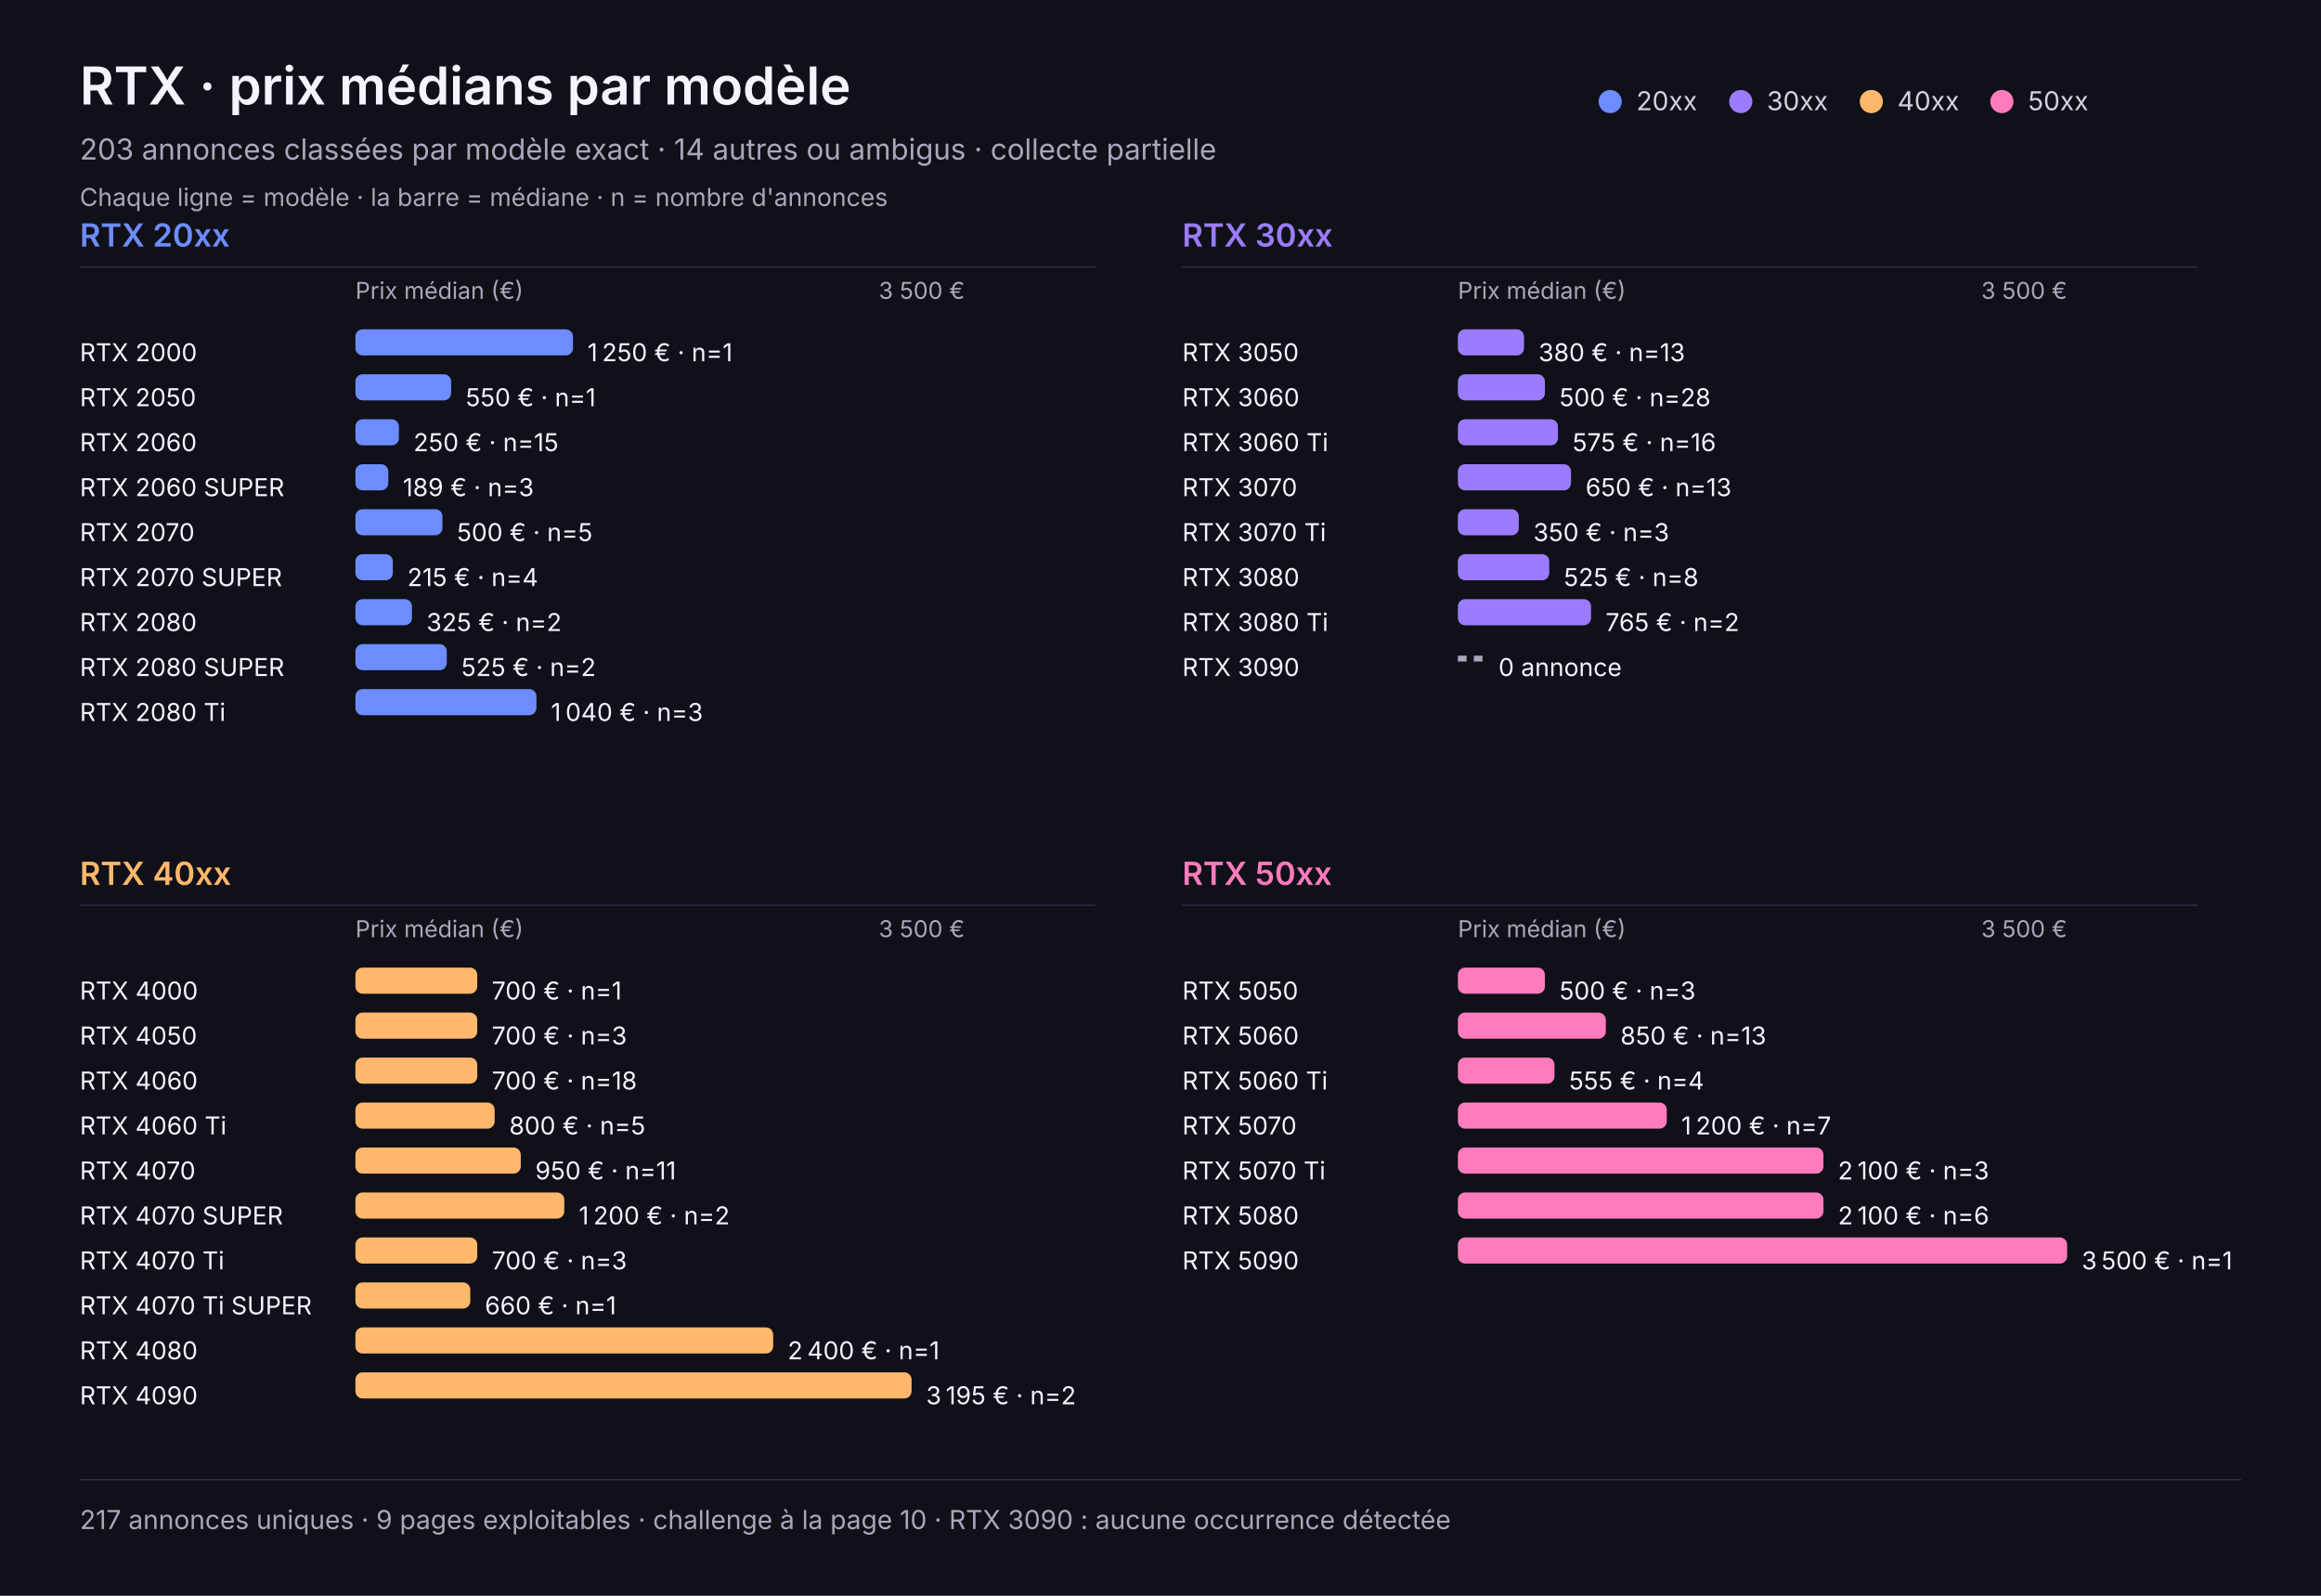
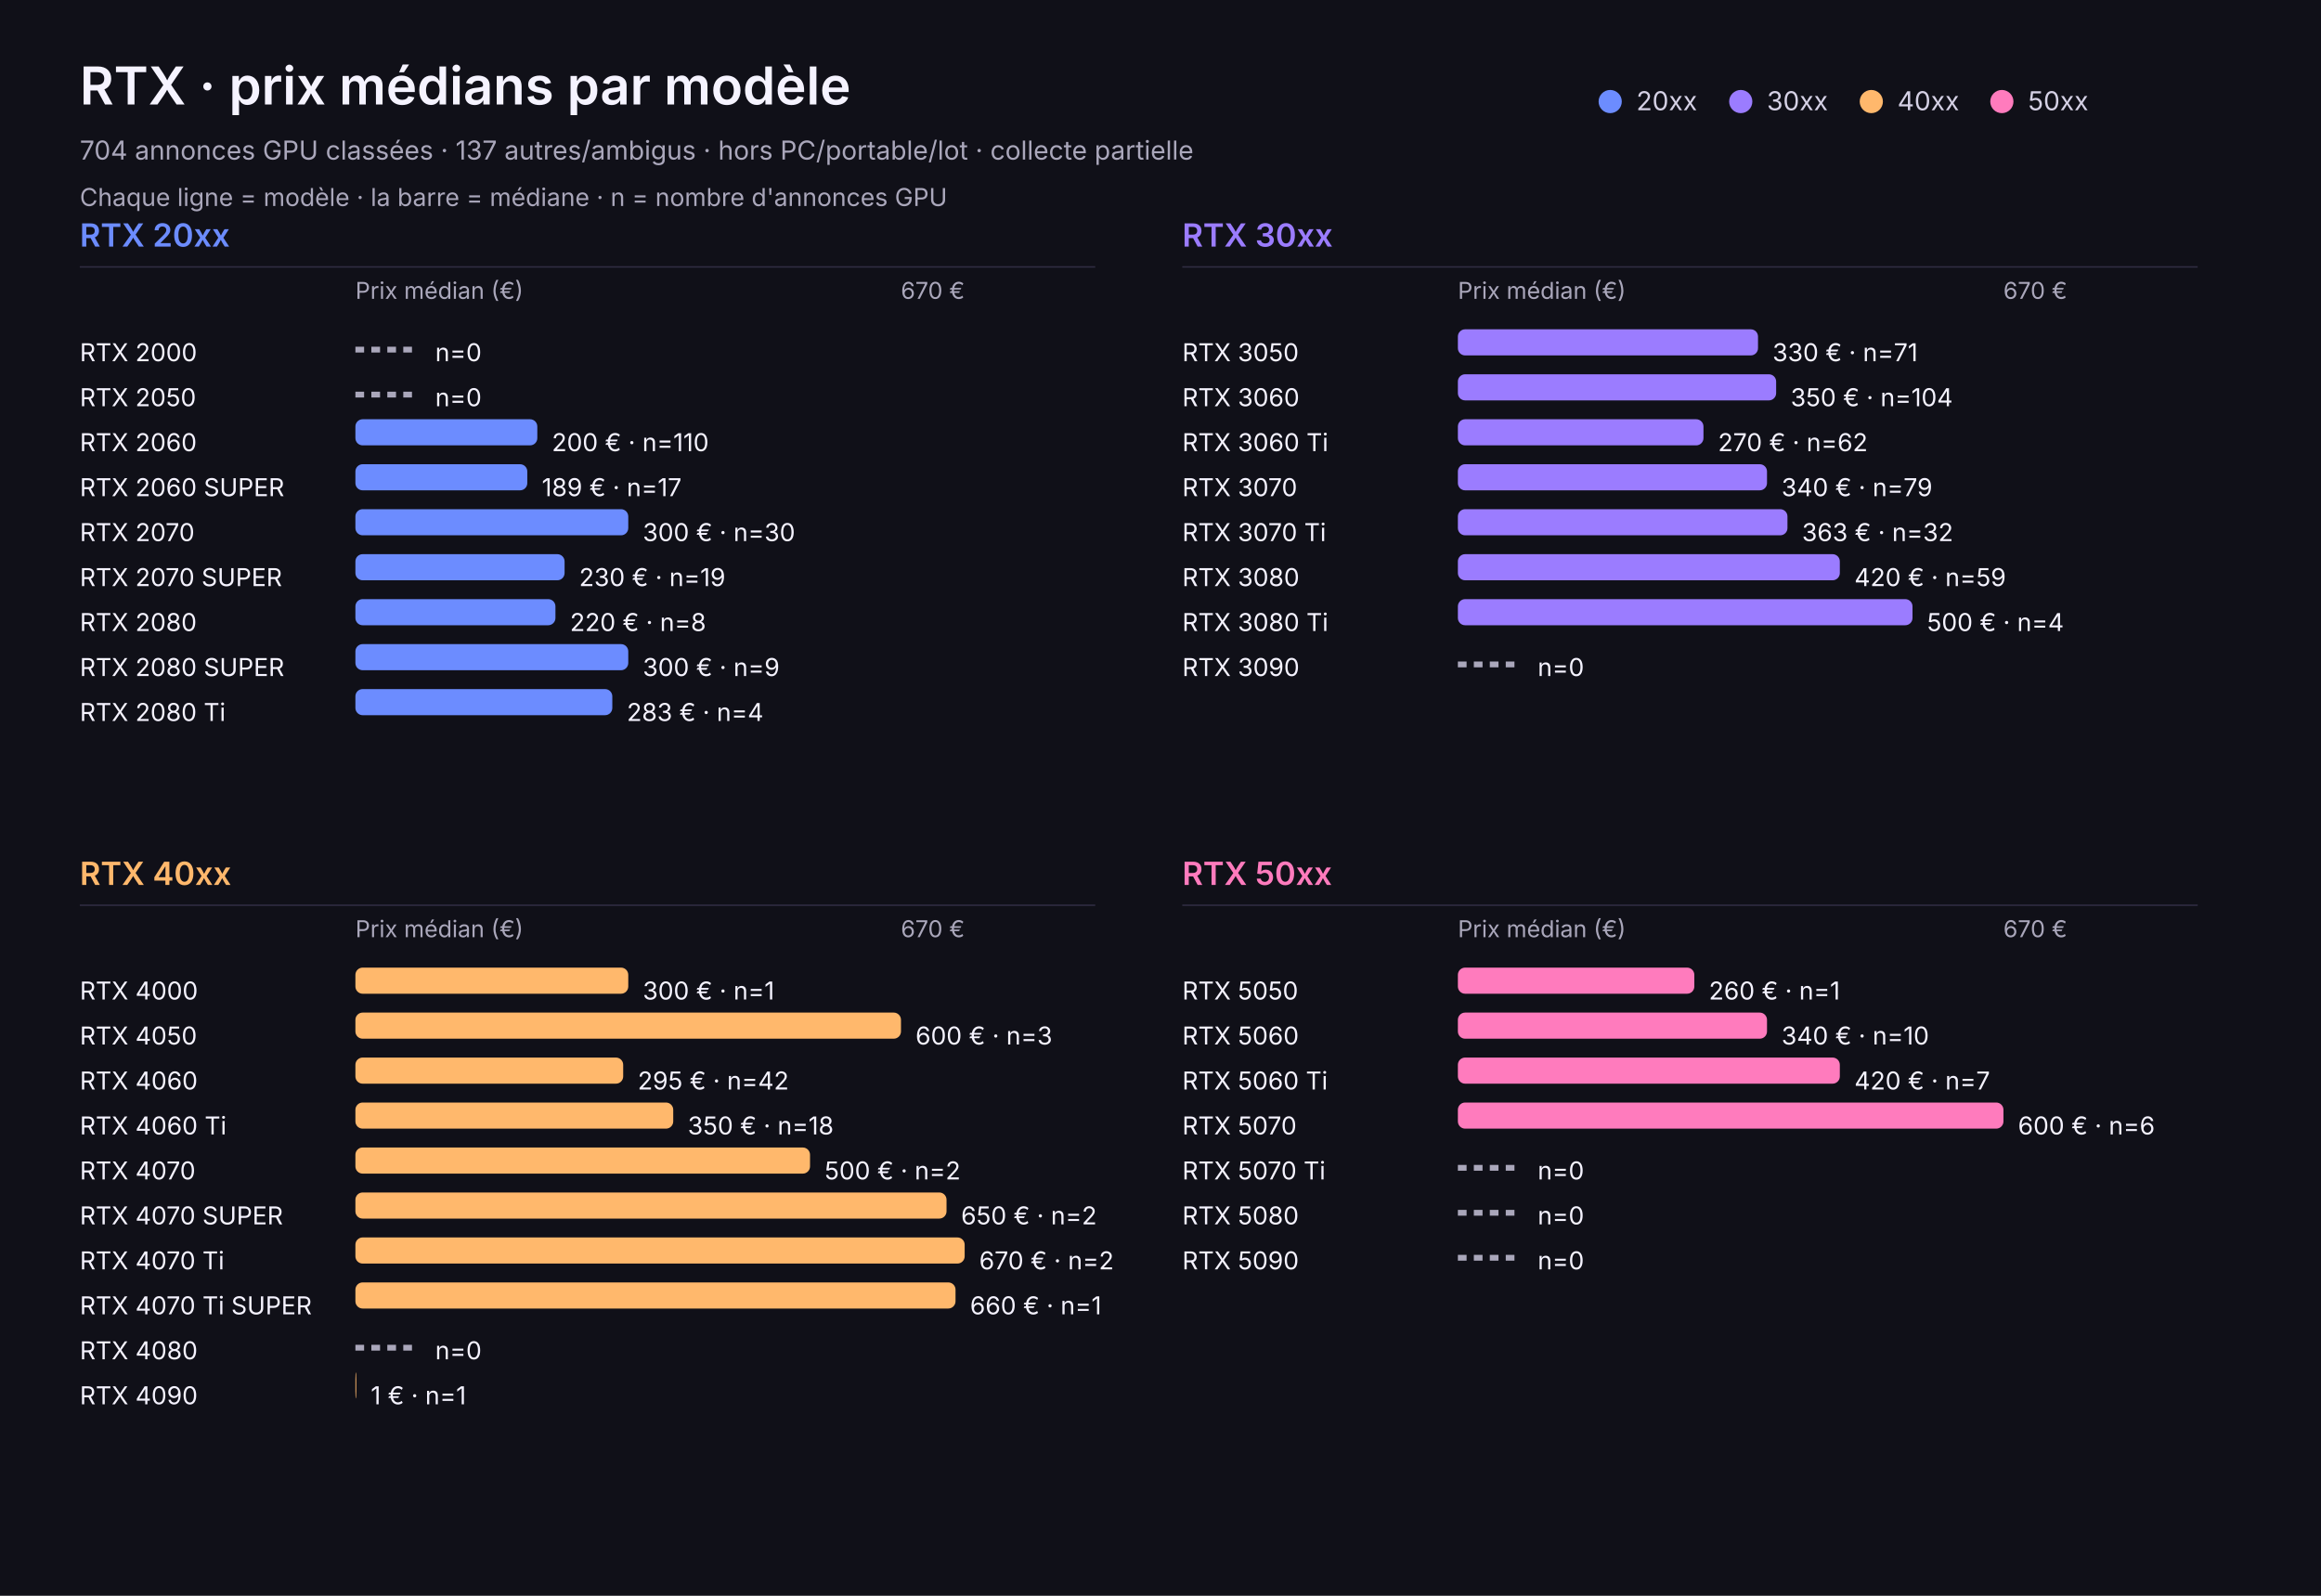
<svg xmlns="http://www.w3.org/2000/svg" width="1600" height="1100" viewBox="0 0 1600 1100" role="img" aria-labelledby="models-title models-desc">
  <style>
    .panel-title,.model-bar{font-family:Inter,Arial,sans-serif;font-weight:600}
    .panel-20 .panel-title,.panel-20 .model-bar{fill:#6c8cff}
    .panel-30 .panel-title,.panel-30 .model-bar{fill:#9b7cff}
    .panel-40 .panel-title,.panel-40 .model-bar{fill:#ffb86c}
    .panel-50 .panel-title,.panel-50 .model-bar{fill:#ff7bbd}
    .model-label,.row-value{fill:#f5f3ff;font-family:Inter,Arial,sans-serif;font-size:17px}
    .panel-title{font-size:22px}
    .axis-label{fill:#aaa7bb;font-family:Inter,Arial,sans-serif;font-size:16px}
    .panel-rule{stroke:#302d42;stroke-width:1}
    .zero-bar{stroke:#aaa7bb;stroke-width:4;stroke-dasharray:6 5}
  </style>
  <rect width="1600" height="1100" fill="#101018" />
  <text x="55" y="72" fill="#f5f3ff" font-family="Inter,Arial,sans-serif" font-size="36" font-weight="600">RTX · prix médians par modèle</text>
-   <text x="55" y="110" fill="#aaa7bb" font-family="Inter,Arial,sans-serif" font-size="20">203 annonces classées par modèle exact · 14 autres ou ambigus · collecte partielle</text>
+   <text x="55" y="110" fill="#aaa7bb" font-family="Inter,Arial,sans-serif" font-size="18">704 annonces GPU classées · 137 autres/ambigus · hors PC/portable/lot · collecte partielle</text>
  <g font-family="Inter,Arial,sans-serif" font-size="18">
    <circle cx="1110" cy="70" r="8" fill="#6c8cff" />
    <text x="1128" y="76" fill="#d5d1e5">20xx</text>
    <circle cx="1200" cy="70" r="8" fill="#9b7cff" />
    <text x="1218" y="76" fill="#d5d1e5">30xx</text>
    <circle cx="1290" cy="70" r="8" fill="#ffb86c" />
    <text x="1308" y="76" fill="#d5d1e5">40xx</text>
    <circle cx="1380" cy="70" r="8" fill="#ff7bbd" />
    <text x="1398" y="76" fill="#d5d1e5">50xx</text>
  </g>
-   <text x="55" y="142" fill="#aaa7bb" font-family="Inter,Arial,sans-serif" font-size="17">Chaque ligne = modèle · la barre = médiane · n = nombre d'annonces</text>
+   <text x="55" y="142" fill="#aaa7bb" font-family="Inter,Arial,sans-serif" font-size="17">Chaque ligne = modèle · la barre = médiane · n = nombre d'annonces GPU</text>
  <g class="panel panel-20">
    <line class="panel-rule" x1="55" y1="184" x2="755" y2="184" />
    <text class="panel-title " x="55" y="170">RTX 20xx</text>
    <text class="axis-label" x="245" y="206">Prix médian (€)</text>
-     <text class="axis-label" x="665" y="206" text-anchor="end">3 500 €</text>
+     <text class="axis-label" x="665" y="206" text-anchor="end">670 €</text>
    <text class="model-label" x="55" y="249">RTX 2000</text>
-     <rect class="model-bar " x="245" y="227" width="150.0" height="18" rx="5" />
-     <text class="row-value" x="405" y="249">1 250 € · n=1</text>
+     <line class="zero-bar" x1="245" y1="241" x2="285" y2="241" />
+     <text class="row-value" x="300" y="249">n=0</text>
    <text class="model-label" x="55" y="280">RTX 2050</text>
-     <rect class="model-bar " x="245" y="258" width="66.0" height="18" rx="5" />
-     <text class="row-value" x="321" y="280">550 € · n=1</text>
+     <line class="zero-bar" x1="245" y1="272" x2="285" y2="272" />
+     <text class="row-value" x="300" y="280">n=0</text>
    <text class="model-label" x="55" y="311">RTX 2060</text>
-     <rect class="model-bar " x="245" y="289" width="30.0" height="18" rx="5" />
-     <text class="row-value" x="285" y="311">250 € · n=15</text>
+     <rect class="model-bar " x="245" y="289" width="125.4" height="18" rx="5" />
+     <text class="row-value" x="380.4" y="311">200 € · n=110</text>
    <text class="model-label" x="55" y="342">RTX 2060 SUPER</text>
-     <rect class="model-bar " x="245" y="320" width="22.7" height="18" rx="5" />
-     <text class="row-value" x="277.68" y="342">189 € · n=3</text>
+     <rect class="model-bar " x="245" y="320" width="118.5" height="18" rx="5" />
+     <text class="row-value" x="373.5" y="342">189 € · n=17</text>
    <text class="model-label" x="55" y="373">RTX 2070</text>
-     <rect class="model-bar " x="245" y="351" width="60.0" height="18" rx="5" />
-     <text class="row-value" x="315" y="373">500 € · n=5</text>
+     <rect class="model-bar " x="245" y="351" width="188.1" height="18" rx="5" />
+     <text class="row-value" x="443.1" y="373">300 € · n=30</text>
    <text class="model-label" x="55" y="404">RTX 2070 SUPER</text>
-     <rect class="model-bar " x="245" y="382" width="25.8" height="18" rx="5" />
-     <text class="row-value" x="280.8" y="404">215 € · n=4</text>
+     <rect class="model-bar " x="245" y="382" width="144.2" height="18" rx="5" />
+     <text class="row-value" x="399.2" y="404">230 € · n=19</text>
    <text class="model-label" x="55" y="435">RTX 2080</text>
-     <rect class="model-bar " x="245" y="413" width="39.0" height="18" rx="5" />
-     <text class="row-value" x="294" y="435">325 € · n=2</text>
+     <rect class="model-bar " x="245" y="413" width="137.9" height="18" rx="5" />
+     <text class="row-value" x="392.9" y="435">220 € · n=8</text>
    <text class="model-label" x="55" y="466">RTX 2080 SUPER</text>
-     <rect class="model-bar " x="245" y="444" width="63.0" height="18" rx="5" />
-     <text class="row-value" x="318" y="466">525 € · n=2</text>
+     <rect class="model-bar " x="245" y="444" width="188.1" height="18" rx="5" />
+     <text class="row-value" x="443.1" y="466">300 € · n=9</text>
    <text class="model-label" x="55" y="497">RTX 2080 Ti</text>
-     <rect class="model-bar " x="245" y="475" width="124.8" height="18" rx="5" />
-     <text class="row-value" x="379.8" y="497">1 040 € · n=3</text>
+     <rect class="model-bar " x="245" y="475" width="177.1" height="18" rx="5" />
+     <text class="row-value" x="432.1" y="497">283 € · n=4</text>
  </g>
  <g class="panel panel-30">
    <line class="panel-rule" x1="815" y1="184" x2="1515" y2="184" />
    <text class="panel-title " x="815" y="170">RTX 30xx</text>
    <text class="axis-label" x="1005" y="206">Prix médian (€)</text>
-     <text class="axis-label" x="1425" y="206" text-anchor="end">3 500 €</text>
+     <text class="axis-label" x="1425" y="206" text-anchor="end">670 €</text>
    <text class="model-label" x="815" y="249">RTX 3050</text>
-     <rect class="model-bar " x="1005" y="227" width="45.6" height="18" rx="5" />
-     <text class="row-value" x="1060.6" y="249">380 € · n=13</text>
+     <rect class="model-bar " x="1005" y="227" width="206.9" height="18" rx="5" />
+     <text class="row-value" x="1221.9" y="249">330 € · n=71</text>
    <text class="model-label" x="815" y="280">RTX 3060</text>
-     <rect class="model-bar " x="1005" y="258" width="60.0" height="18" rx="5" />
-     <text class="row-value" x="1075" y="280">500 € · n=28</text>
+     <rect class="model-bar " x="1005" y="258" width="219.4" height="18" rx="5" />
+     <text class="row-value" x="1234.4" y="280">350 € · n=104</text>
    <text class="model-label" x="815" y="311">RTX 3060 Ti</text>
-     <rect class="model-bar " x="1005" y="289" width="69.0" height="18" rx="5" />
-     <text class="row-value" x="1084" y="311">575 € · n=16</text>
+     <rect class="model-bar " x="1005" y="289" width="169.3" height="18" rx="5" />
+     <text class="row-value" x="1184.3" y="311">270 € · n=62</text>
    <text class="model-label" x="815" y="342">RTX 3070</text>
-     <rect class="model-bar " x="1005" y="320" width="78.0" height="18" rx="5" />
-     <text class="row-value" x="1093" y="342">650 € · n=13</text>
+     <rect class="model-bar " x="1005" y="320" width="213.1" height="18" rx="5" />
+     <text class="row-value" x="1228.1" y="342">340 € · n=79</text>
    <text class="model-label" x="815" y="373">RTX 3070 Ti</text>
-     <rect class="model-bar " x="1005" y="351" width="42.0" height="18" rx="5" />
-     <text class="row-value" x="1057" y="373">350 € · n=3</text>
+     <rect class="model-bar " x="1005" y="351" width="227.2" height="18" rx="5" />
+     <text class="row-value" x="1242.2" y="373">363 € · n=32</text>
    <text class="model-label" x="815" y="404">RTX 3080</text>
-     <rect class="model-bar " x="1005" y="382" width="63.0" height="18" rx="5" />
-     <text class="row-value" x="1078" y="404">525 € · n=8</text>
+     <rect class="model-bar " x="1005" y="382" width="263.3" height="18" rx="5" />
+     <text class="row-value" x="1278.3" y="404">420 € · n=59</text>
    <text class="model-label" x="815" y="435">RTX 3080 Ti</text>
-     <rect class="model-bar " x="1005" y="413" width="91.8" height="18" rx="5" />
-     <text class="row-value" x="1106.8" y="435">765 € · n=2</text>
+     <rect class="model-bar " x="1005" y="413" width="313.4" height="18" rx="5" />
+     <text class="row-value" x="1328.4" y="435">500 € · n=4</text>
    <text class="model-label" x="815" y="466">RTX 3090</text>
-     <line class="zero-bar" x1="1005" y1="454" x2="1023" y2="454" />
-     <text class="row-value" x="1033" y="466">0 annonce</text>
+     <line class="zero-bar" x1="1005" y1="458" x2="1045" y2="458" />
+     <text class="row-value" x="1060" y="466">n=0</text>
  </g>
  <g class="panel panel-40">
    <line class="panel-rule" x1="55" y1="624" x2="755" y2="624" />
    <text class="panel-title " x="55" y="610">RTX 40xx</text>
    <text class="axis-label" x="245" y="646">Prix médian (€)</text>
-     <text class="axis-label" x="665" y="646" text-anchor="end">3 500 €</text>
+     <text class="axis-label" x="665" y="646" text-anchor="end">670 €</text>
    <text class="model-label" x="55" y="689">RTX 4000</text>
-     <rect class="model-bar " x="245" y="667" width="84.0" height="18" rx="5" />
-     <text class="row-value" x="339" y="689">700 € · n=1</text>
+     <rect class="model-bar " x="245" y="667" width="188.1" height="18" rx="5" />
+     <text class="row-value" x="443.1" y="689">300 € · n=1</text>
    <text class="model-label" x="55" y="720">RTX 4050</text>
-     <rect class="model-bar " x="245" y="698" width="84.0" height="18" rx="5" />
-     <text class="row-value" x="339" y="720">700 € · n=3</text>
+     <rect class="model-bar " x="245" y="698" width="376.1" height="18" rx="5" />
+     <text class="row-value" x="631.1" y="720">600 € · n=3</text>
    <text class="model-label" x="55" y="751">RTX 4060</text>
-     <rect class="model-bar " x="245" y="729" width="84.0" height="18" rx="5" />
-     <text class="row-value" x="339" y="751">700 € · n=18</text>
+     <rect class="model-bar " x="245" y="729" width="184.6" height="18" rx="5" />
+     <text class="row-value" x="439.6" y="751">295 € · n=42</text>
    <text class="model-label" x="55" y="782">RTX 4060 Ti</text>
-     <rect class="model-bar " x="245" y="760" width="96.0" height="18" rx="5" />
-     <text class="row-value" x="351" y="782">800 € · n=5</text>
+     <rect class="model-bar " x="245" y="760" width="219.1" height="18" rx="5" />
+     <text class="row-value" x="474.1" y="782">350 € · n=18</text>
    <text class="model-label" x="55" y="813">RTX 4070</text>
-     <rect class="model-bar " x="245" y="791" width="114.0" height="18" rx="5" />
-     <text class="row-value" x="369" y="813">950 € · n=11</text>
+     <rect class="model-bar " x="245" y="791" width="313.4" height="18" rx="5" />
+     <text class="row-value" x="568.4" y="813">500 € · n=2</text>
    <text class="model-label" x="55" y="844">RTX 4070 SUPER</text>
-     <rect class="model-bar " x="245" y="822" width="144.0" height="18" rx="5" />
-     <text class="row-value" x="399" y="844">1 200 € · n=2</text>
+     <rect class="model-bar " x="245" y="822" width="407.5" height="18" rx="5" />
+     <text class="row-value" x="662.5" y="844">650 € · n=2</text>
    <text class="model-label" x="55" y="875">RTX 4070 Ti</text>
-     <rect class="model-bar " x="245" y="853" width="84.0" height="18" rx="5" />
-     <text class="row-value" x="339" y="875">700 € · n=3</text>
+     <rect class="model-bar " x="245" y="853" width="420.0" height="18" rx="5" />
+     <text class="row-value" x="675.0" y="875">670 € · n=2</text>
    <text class="model-label" x="55" y="906">RTX 4070 Ti SUPER</text>
-     <rect class="model-bar " x="245" y="884" width="79.2" height="18" rx="5" />
-     <text class="row-value" x="334.2" y="906">660 € · n=1</text>
+     <rect class="model-bar " x="245" y="884" width="413.7" height="18" rx="5" />
+     <text class="row-value" x="668.7" y="906">660 € · n=1</text>
    <text class="model-label" x="55" y="937">RTX 4080</text>
-     <rect class="model-bar " x="245" y="915" width="288.0" height="18" rx="5" />
-     <text class="row-value" x="543" y="937">2 400 € · n=1</text>
+     <line class="zero-bar" x1="245" y1="929" x2="285" y2="929" />
+     <text class="row-value" x="300" y="937">n=0</text>
    <text class="model-label" x="55" y="968">RTX 4090</text>
-     <rect class="model-bar " x="245" y="946" width="383.4" height="18" rx="5" />
-     <text class="row-value" x="638.4" y="968">3 195 € · n=2</text>
+     <rect class="model-bar " x="245" y="946" width="0.6" height="18" rx="5" />
+     <text class="row-value" x="255.6" y="968">1 € · n=1</text>
  </g>
  <g class="panel panel-50">
    <line class="panel-rule" x1="815" y1="624" x2="1515" y2="624" />
    <text class="panel-title " x="815" y="610">RTX 50xx</text>
    <text class="axis-label" x="1005" y="646">Prix médian (€)</text>
-     <text class="axis-label" x="1425" y="646" text-anchor="end">3 500 €</text>
+     <text class="axis-label" x="1425" y="646" text-anchor="end">670 €</text>
    <text class="model-label" x="815" y="689">RTX 5050</text>
-     <rect class="model-bar " x="1005" y="667" width="60.0" height="18" rx="5" />
-     <text class="row-value" x="1075" y="689">500 € · n=3</text>
+     <rect class="model-bar " x="1005" y="667" width="163.0" height="18" rx="5" />
+     <text class="row-value" x="1178.0" y="689">260 € · n=1</text>
    <text class="model-label" x="815" y="720">RTX 5060</text>
-     <rect class="model-bar " x="1005" y="698" width="102.0" height="18" rx="5" />
-     <text class="row-value" x="1117" y="720">850 € · n=13</text>
+     <rect class="model-bar " x="1005" y="698" width="213.1" height="18" rx="5" />
+     <text class="row-value" x="1228.1" y="720">340 € · n=10</text>
    <text class="model-label" x="815" y="751">RTX 5060 Ti</text>
-     <rect class="model-bar " x="1005" y="729" width="66.6" height="18" rx="5" />
-     <text class="row-value" x="1081.6" y="751">555 € · n=4</text>
+     <rect class="model-bar " x="1005" y="729" width="263.3" height="18" rx="5" />
+     <text class="row-value" x="1278.3" y="751">420 € · n=7</text>
    <text class="model-label" x="815" y="782">RTX 5070</text>
-     <rect class="model-bar " x="1005" y="760" width="144.0" height="18" rx="5" />
-     <text class="row-value" x="1159" y="782">1 200 € · n=7</text>
+     <rect class="model-bar " x="1005" y="760" width="376.1" height="18" rx="5" />
+     <text class="row-value" x="1391.1" y="782">600 € · n=6</text>
    <text class="model-label" x="815" y="813">RTX 5070 Ti</text>
-     <rect class="model-bar " x="1005" y="791" width="252.0" height="18" rx="5" />
-     <text class="row-value" x="1267" y="813">2 100 € · n=3</text>
+     <line class="zero-bar" x1="1005" y1="805" x2="1045" y2="805" />
+     <text class="row-value" x="1060" y="813">n=0</text>
    <text class="model-label" x="815" y="844">RTX 5080</text>
-     <rect class="model-bar " x="1005" y="822" width="252.0" height="18" rx="5" />
-     <text class="row-value" x="1267" y="844">2 100 € · n=6</text>
+     <line class="zero-bar" x1="1005" y1="836" x2="1045" y2="836" />
+     <text class="row-value" x="1060" y="844">n=0</text>
    <text class="model-label" x="815" y="875">RTX 5090</text>
-     <rect class="model-bar " x="1005" y="853" width="420.0" height="18" rx="5" />
-     <text class="row-value" x="1435" y="875">3 500 € · n=1</text>
+     <line class="zero-bar" x1="1005" y1="867" x2="1045" y2="867" />
+     <text class="row-value" x="1060" y="875">n=0</text>
  </g>
-   <line x1="55" y1="1020" x2="1545" y2="1020" stroke="#302d42" />
-   <text x="55" y="1054" fill="#aaa7bb" font-family="Inter,Arial,sans-serif" font-size="18">217 annonces uniques · 9 pages exploitables · challenge à la page 10 · RTX 3090 : aucune occurrence détectée</text>
</svg>
